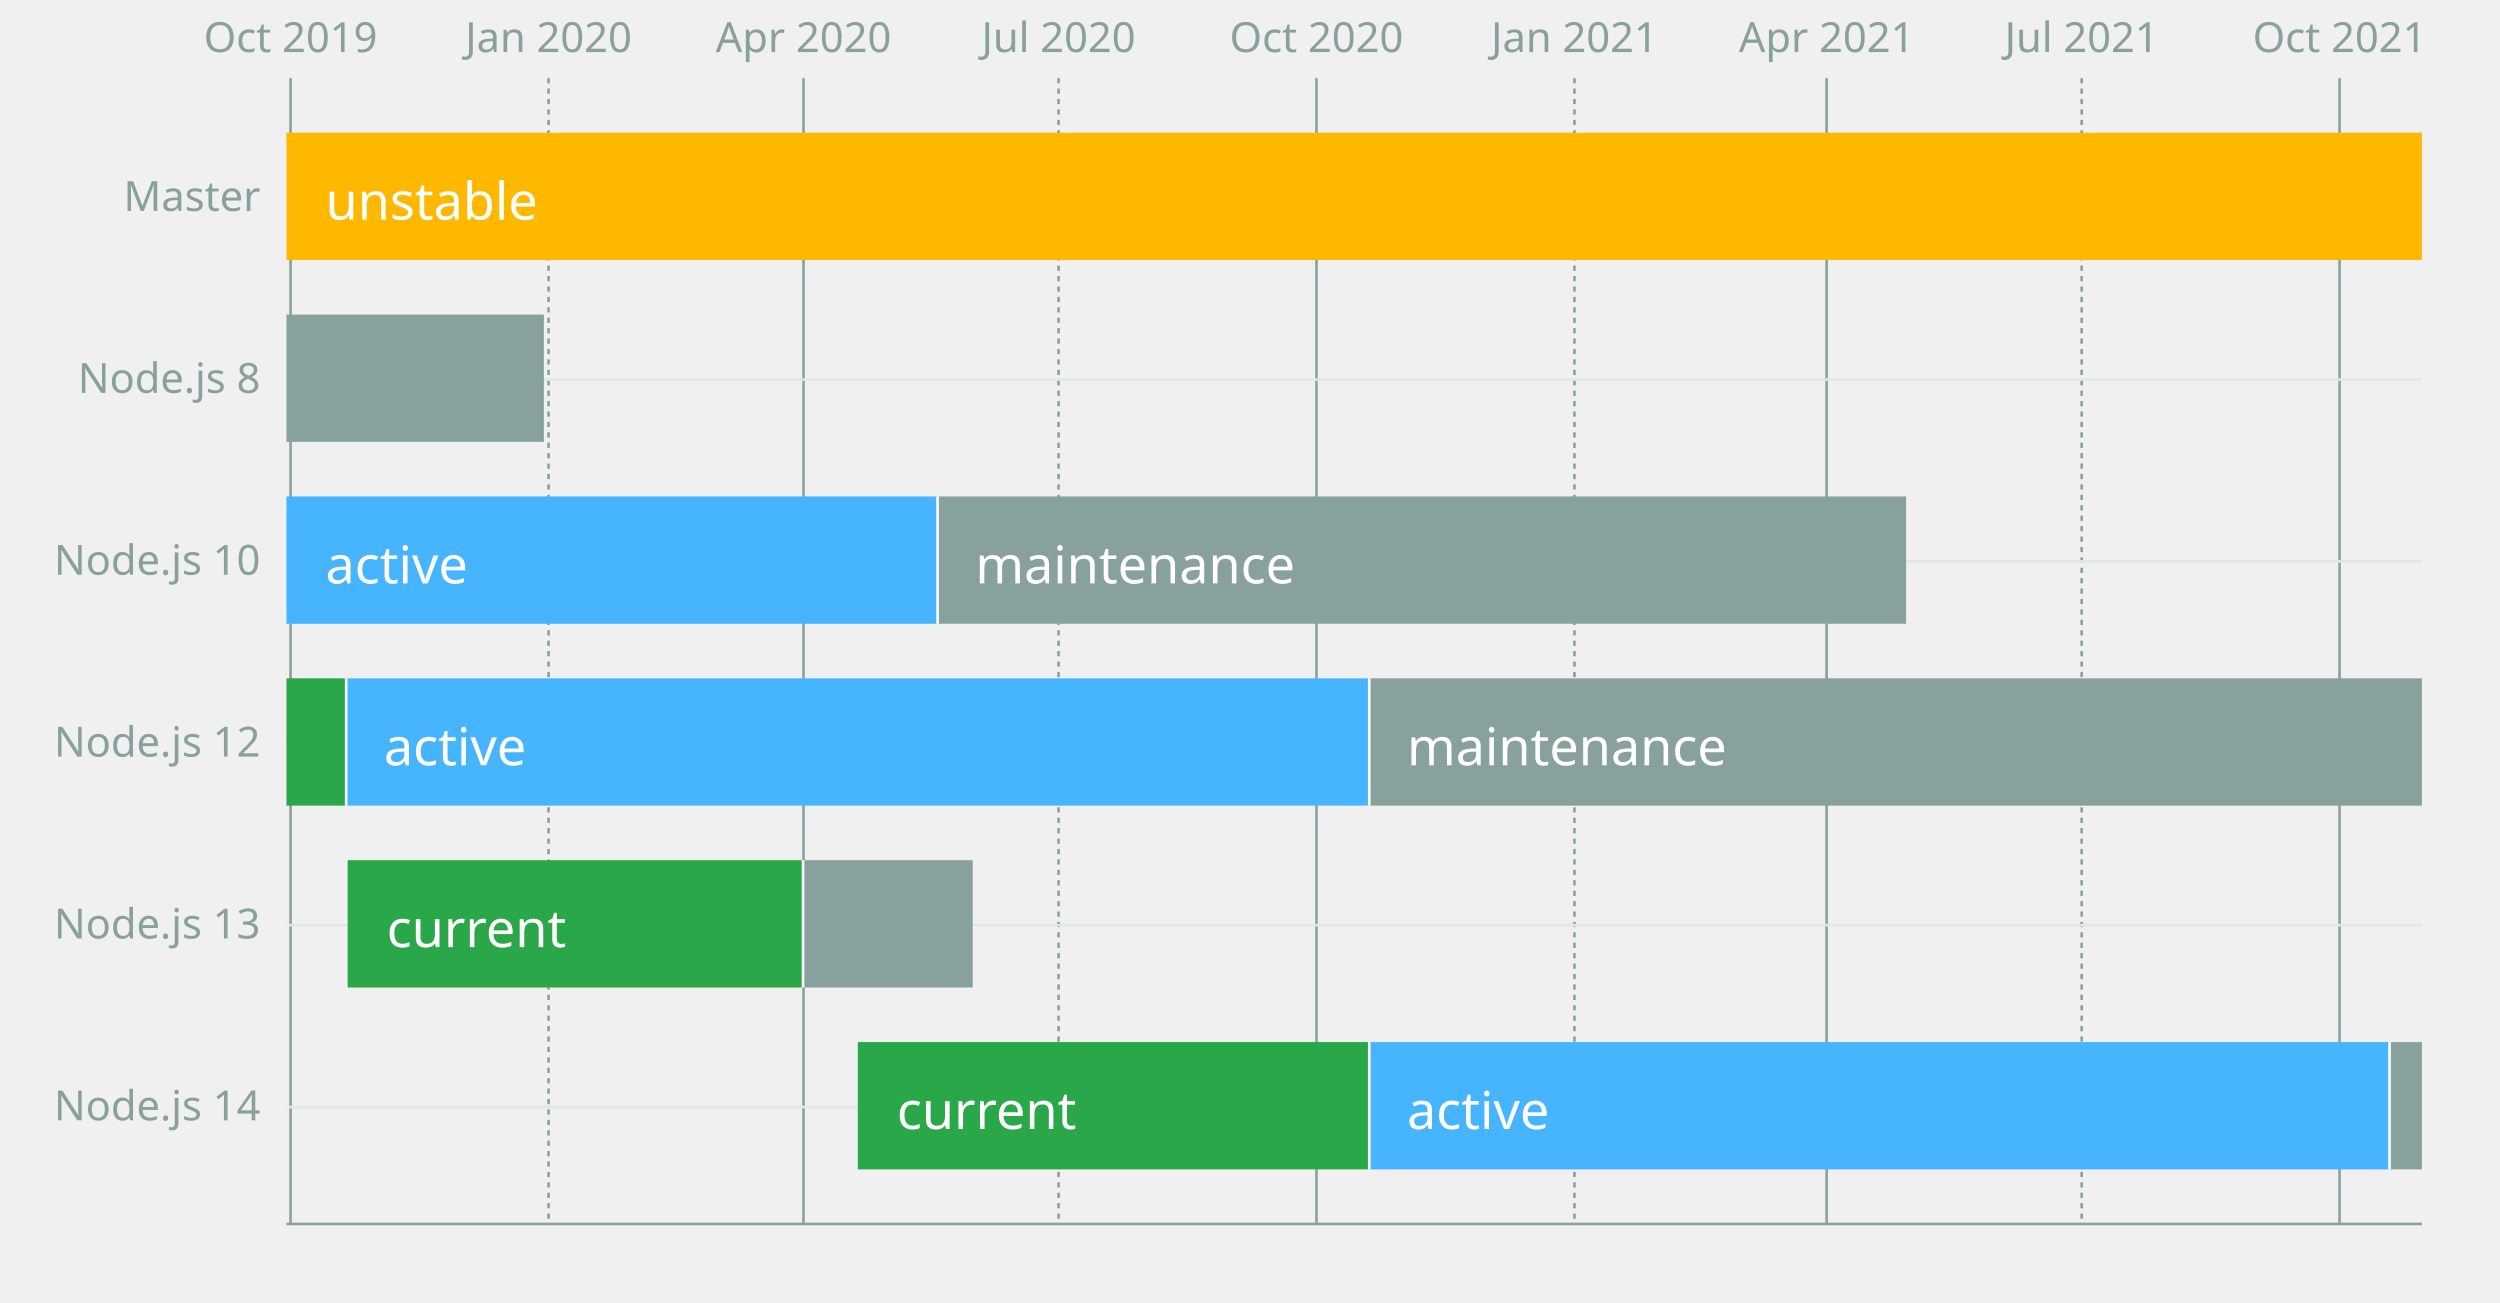
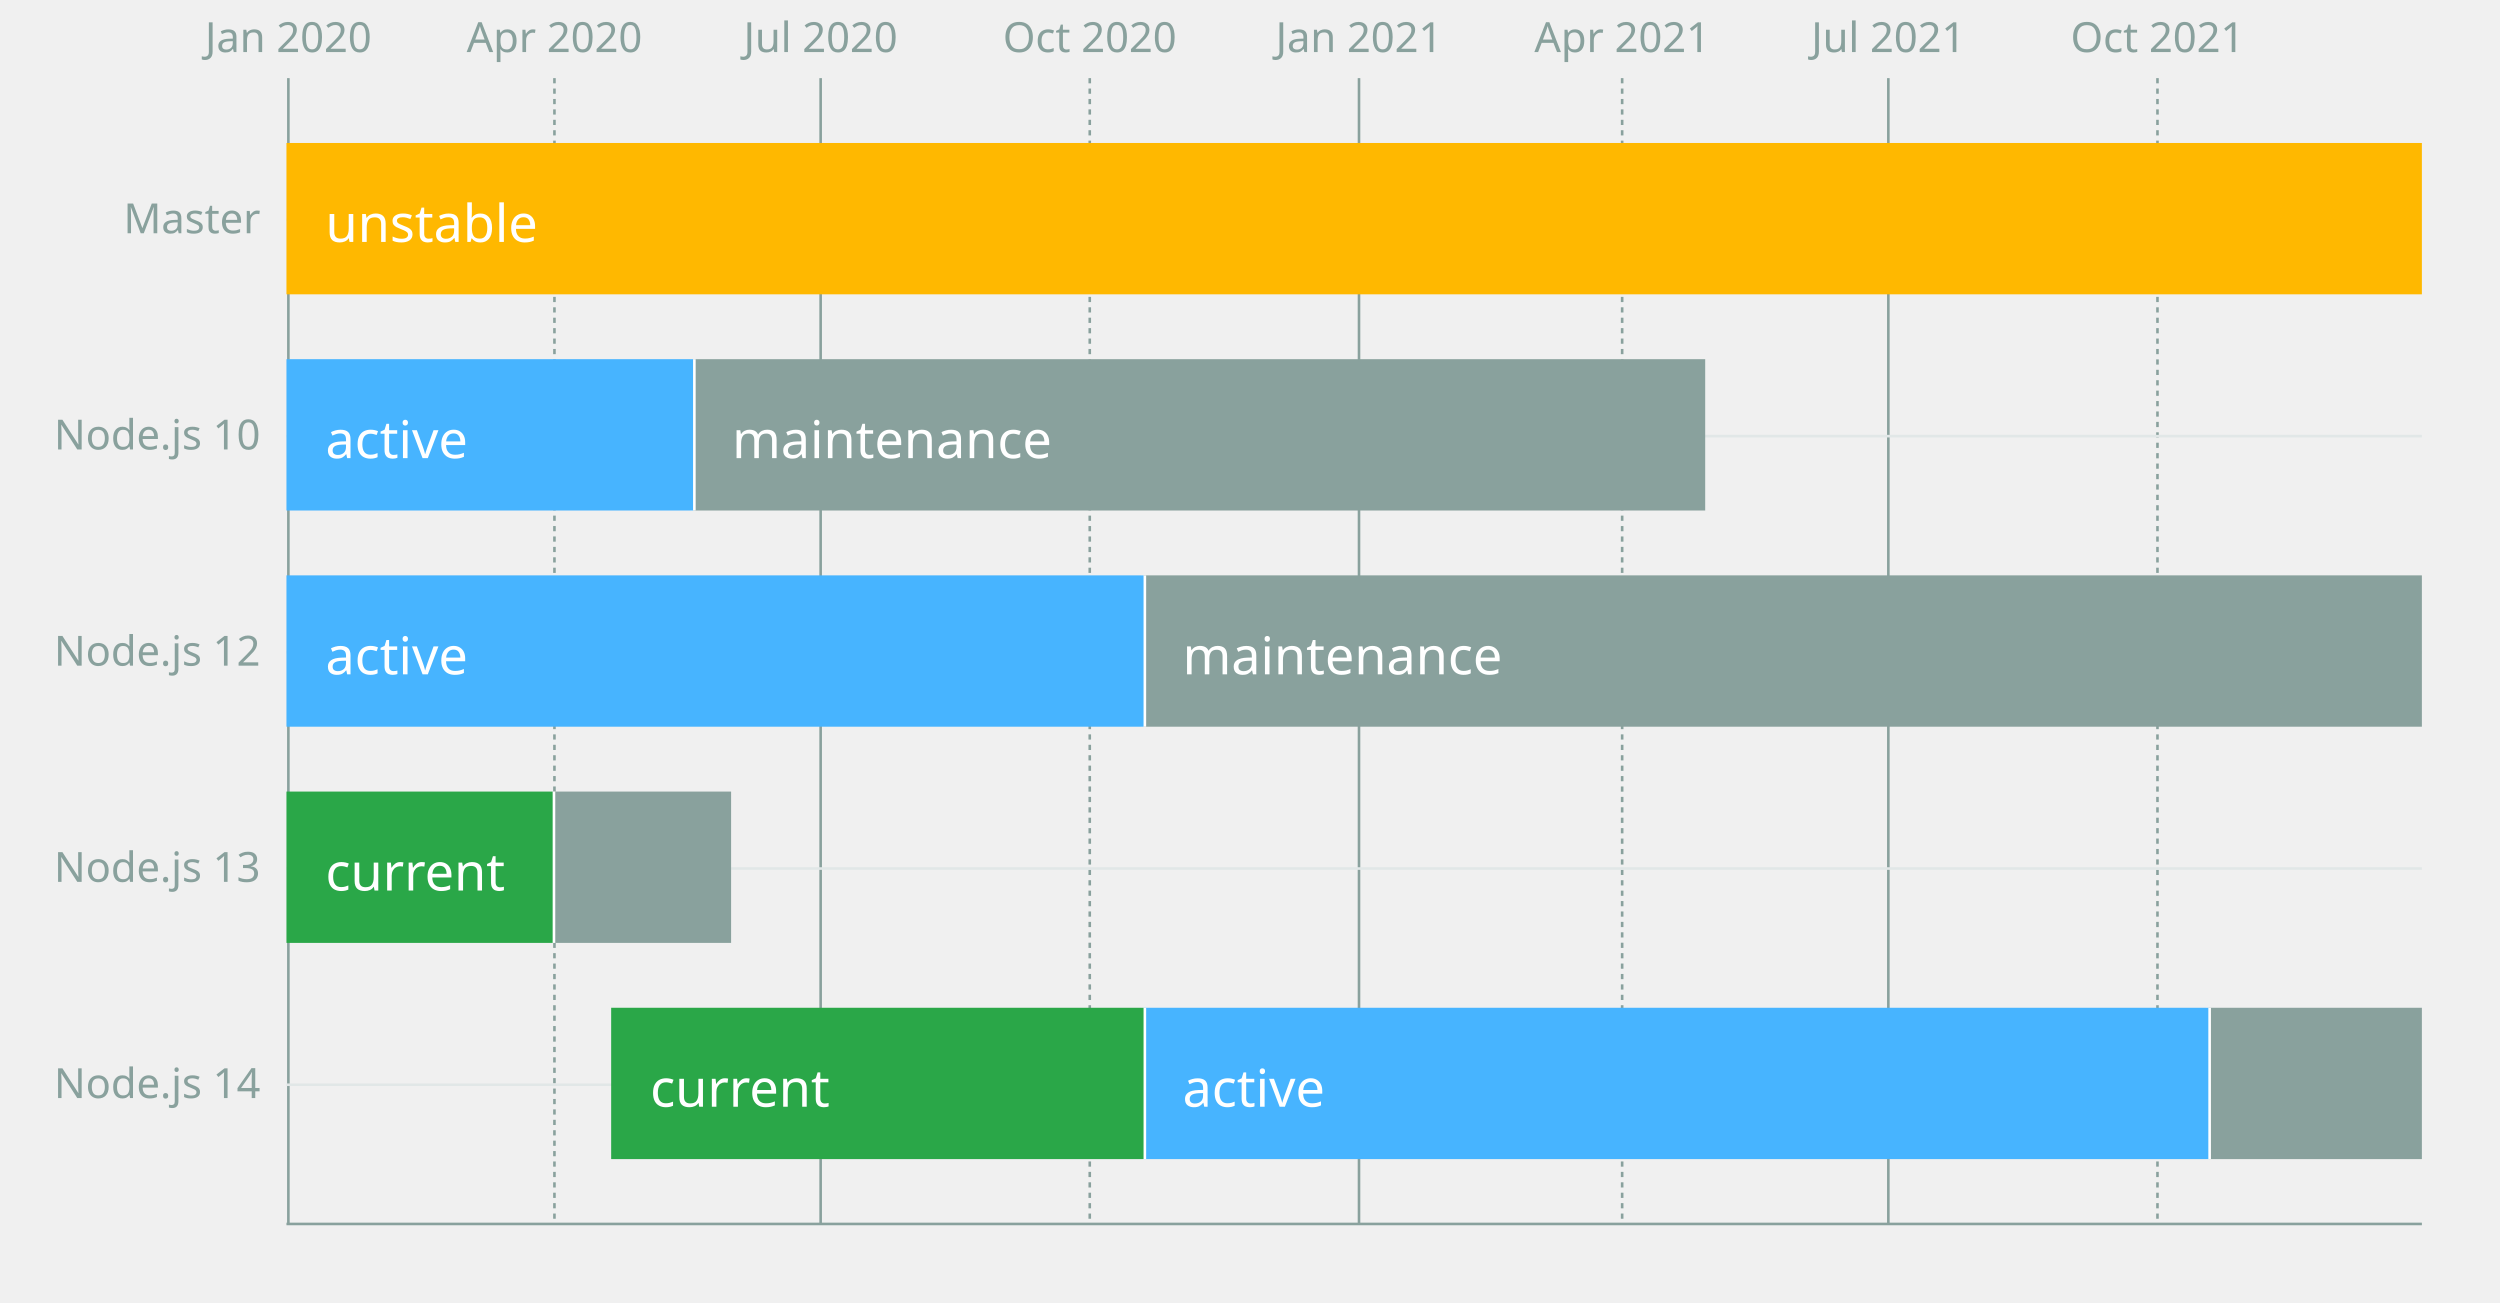
<svg xmlns="http://www.w3.org/2000/svg" width="960" height="500">
  <defs>
    <style>.current{fill:#2aa748}.active{fill:#47b4ff}.maintenance,.tick text{fill:#89a19d}.unstable{fill:#ffb800}.bar-join,.label{fill:#fff}.bar-join.current{display:none}.tick text{font:16px sans-serif}.axis--y .tick text{text-anchor:end}.label{font:20px sans-serif;font-weight:100;text-anchor:start;dominant-baseline:middle;text-transform:uppercase}</style>
  </defs>
  <g id="bar-container">
    <g class="axis axis--x" fill="none" font-size="10" font-family="sans-serif" text-anchor="middle">
      <g class="tick">
-         <path stroke="#89a19d" d="M.5 0v440" transform="translate(111.076 30)" />
-         <text fill="#000" x=".5" dy="-10" transform="translate(111.076 30)">Oct 2019</text>
+         <path stroke="#89a19d" d="M.5 0v440" transform="translate(110.234 30)" />
+         <text fill="#000" x=".5" dy="-10" transform="translate(110.234 30)">Jan 2020</text>
      </g>
      <g class="tick">
-         <path stroke="#89a19d" stroke-dasharray="2,2" d="M.5 0v440" transform="translate(210.145 30)" />
-         <text fill="#000" x=".5" dy="-10" transform="translate(210.145 30)">Jan 2020</text>
+         <path stroke="#89a19d" stroke-dasharray="2,2" d="M.5 0v440" transform="translate(212.406 30)" />
+         <text fill="#000" x=".5" dy="-10" transform="translate(212.406 30)">Apr 2020</text>
      </g>
      <g class="tick">
-         <path stroke="#89a19d" d="M.5 0v440" transform="translate(308.049 30)" />
-         <text fill="#000" x=".5" dy="-10" transform="translate(308.049 30)">Apr 2020</text>
+         <path stroke="#89a19d" d="M.5 0v440" transform="translate(314.626 30)" />
+         <text fill="#000" x=".5" dy="-10" transform="translate(314.626 30)">Jul 2020</text>
      </g>
      <g class="tick">
-         <path stroke="#89a19d" stroke-dasharray="2,2" d="M.5 0v440" transform="translate(405.996 30)" />
-         <text fill="#000" x=".5" dy="-10" transform="translate(405.996 30)">Jul 2020</text>
+         <path stroke="#89a19d" stroke-dasharray="2,2" d="M.5 0v440" transform="translate(417.968 30)" />
+         <text fill="#000" x=".5" dy="-10" transform="translate(417.968 30)">Oct 2020</text>
      </g>
      <g class="tick">
-         <path stroke="#89a19d" d="M.5 0v440" transform="translate(505.02 30)" />
-         <text fill="#000" x=".5" dy="-10" transform="translate(505.02 30)">Oct 2020</text>
+         <path stroke="#89a19d" d="M.5 0v440" transform="translate(521.357 30)" />
+         <text fill="#000" x=".5" dy="-10" transform="translate(521.357 30)">Jan 2021</text>
      </g>
      <g class="tick">
-         <path stroke="#89a19d" stroke-dasharray="2,2" d="M.5 0v440" transform="translate(604.09 30)" />
-         <text fill="#000" x=".5" dy="-10" transform="translate(604.09 30)">Jan 2021</text>
+         <path stroke="#89a19d" stroke-dasharray="2,2" d="M.5 0v440" transform="translate(622.406 30)" />
+         <text fill="#000" x=".5" dy="-10" transform="translate(622.406 30)">Apr 2021</text>
      </g>
      <g class="tick">
-         <path stroke="#89a19d" d="M.5 0v440" transform="translate(700.917 30)" />
-         <text fill="#000" x=".5" dy="-10" transform="translate(700.917 30)">Apr 2021</text>
+         <path stroke="#89a19d" d="M.5 0v440" transform="translate(724.626 30)" />
+         <text fill="#000" x=".5" dy="-10" transform="translate(724.626 30)">Jul 2021</text>
      </g>
      <g class="tick">
-         <path stroke="#89a19d" stroke-dasharray="2,2" d="M.5 0v440" transform="translate(798.865 30)" />
-         <text fill="#000" x=".5" dy="-10" transform="translate(798.865 30)">Jul 2021</text>
-       </g>
-       <g class="tick">
-         <path stroke="#89a19d" d="M.5 0v440" transform="translate(897.889 30)" />
-         <text fill="#000" x=".5" dy="-10" transform="translate(897.889 30)">Oct 2021</text>
+         <path stroke="#89a19d" stroke-dasharray="2,2" d="M.5 0v440" transform="translate(827.968 30)" />
+         <text fill="#000" x=".5" dy="-10" transform="translate(827.968 30)">Oct 2021</text>
      </g>
    </g>
    <g class="axis axis--y" fill="none" font-size="10" font-family="sans-serif">
      <g class="tick">
-         <path stroke="#e1e7e7" d="M0 .5h820" transform="translate(110 75.397)" />
-         <text fill="#000" y=".5" dy=".32em" dx="-10" transform="translate(110 75.397)">Master</text>
+         <path stroke="#e1e7e7" d="M0 .5h820" transform="translate(110 83.962)" />
+         <text fill="#000" y=".5" dy=".32em" dx="-10" transform="translate(110 83.962)">Master</text>
      </g>
      <g class="tick">
-         <path stroke="#e1e7e7" d="M0 .5h820" transform="translate(110 145.238)" />
-         <text fill="#000" y=".5" dy=".32em" dx="-10" transform="translate(110 145.238)">Node.js 8</text>
+         <path stroke="#e1e7e7" d="M0 .5h820" transform="translate(110 166.981)" />
+         <text fill="#000" y=".5" dy=".32em" dx="-10" transform="translate(110 166.981)">Node.js 10</text>
      </g>
      <g class="tick">
-         <path stroke="#e1e7e7" d="M0 .5h820" transform="translate(110 215.08)" />
-         <text fill="#000" y=".5" dy=".32em" dx="-10" transform="translate(110 215.08)">Node.js 10</text>
+         <path stroke="#e1e7e7" d="M0 .5h820" transform="translate(110 250)" />
+         <text fill="#000" y=".5" dy=".32em" dx="-10" transform="translate(110 250)">Node.js 12</text>
      </g>
      <g class="tick">
-         <path stroke="#e1e7e7" d="M0 .5h820" transform="translate(110 284.92)" />
-         <text fill="#000" y=".5" dy=".32em" dx="-10" transform="translate(110 284.92)">Node.js 12</text>
+         <path stroke="#e1e7e7" d="M0 .5h820" transform="translate(110 333.019)" />
+         <text fill="#000" y=".5" dy=".32em" dx="-10" transform="translate(110 333.019)">Node.js 13</text>
      </g>
      <g class="tick">
-         <path stroke="#e1e7e7" d="M0 .5h820" transform="translate(110 354.762)" />
-         <text fill="#000" y=".5" dy=".32em" dx="-10" transform="translate(110 354.762)">Node.js 13</text>
-       </g>
-       <g class="tick">
-         <path stroke="#e1e7e7" d="M0 .5h820" transform="translate(110 424.603)" />
-         <text fill="#000" y=".5" dy=".32em" dx="-10" transform="translate(110 424.603)">Node.js 14</text>
+         <path stroke="#e1e7e7" d="M0 .5h820" transform="translate(110 416.038)" />
+         <text fill="#000" y=".5" dy=".32em" dx="-10" transform="translate(110 416.038)">Node.js 14</text>
      </g>
      <path stroke="#89a19d" d="M0 440h820" transform="translate(110 30)" />
    </g>
-     <path class="bar unstable" d="M0 20.952h820v48.889H0z" transform="translate(110 30)" />
-     <text class="label" x="15" y="47.397" transform="translate(110 30)">unstable</text>
-     <path class="bar maintenance" d="M0 90.794h98.845v48.889H0zM249.534 160.635h372.417v48.889H249.534z" transform="translate(110 30)" />
-     <path class="bar-join maintenance" d="M248.534 160.635h2v48.889h-2z" transform="translate(110 30)" />
-     <text class="label" x="264.534" y="187.079" transform="translate(110 30)">maintenance</text>
-     <path class="bar active" d="M0 160.635h249.534v48.889H0z" transform="translate(110 30)" />
-     <text class="label" x="15" y="187.079" transform="translate(110 30)">active</text>
-     <path class="bar maintenance" d="M415.292 230.476H820v48.889H415.292z" transform="translate(110 30)" />
-     <path class="bar-join maintenance" d="M414.292 230.476h2v48.889h-2z" transform="translate(110 30)" />
-     <text class="label" x="430.292" y="256.921" transform="translate(110 30)">maintenance</text>
-     <path class="bar active" d="M22.424 230.476h392.868v48.889H22.424z" transform="translate(110 30)" />
-     <path class="bar-join active" d="M21.424 230.476h2v48.889h-2z" transform="translate(110 30)" />
-     <text class="label" x="37.424" y="256.921" transform="translate(110 30)">active</text>
+     <path class="bar unstable" d="M0 24.906h820v58.113H0z" transform="translate(110 30)" />
+     <text class="label" x="15" y="55.962" transform="translate(110 30)">unstable</text>
+     <path class="bar maintenance" d="M156.137 107.925h388.658v58.113H156.137z" transform="translate(110 30)" />
+     <path class="bar-join maintenance" d="M155.137 107.925h2v58.113h-2z" transform="translate(110 30)" />
+     <text class="label" x="171.137" y="138.981" transform="translate(110 30)">maintenance</text>
+     <path class="bar active" d="M0 107.925h156.137v58.113H0z" transform="translate(110 30)" />
+     <text class="label" x="15" y="138.981" transform="translate(110 30)">active</text>
+     <path class="bar maintenance" d="M329.123 190.943H820v58.113H329.123z" transform="translate(110 30)" />
+     <path class="bar-join maintenance" d="M328.123 190.943h2v58.113h-2z" transform="translate(110 30)" />
+     <text class="label" x="344.123" y="222" transform="translate(110 30)">maintenance</text>
    <g>
-       <path class="bar current" d="M0 230.476h22.424v48.889H0z" transform="translate(110 30)" />
+       <path class="bar active" d="M0 190.943h329.123v58.113H0z" transform="translate(110 30)" />
+       <text class="label" x="15" y="222" transform="translate(110 30)">active</text>
    </g>
    <g>
-       <path class="bar maintenance" d="M197.869 300.317h65.657v48.889h-65.657z" transform="translate(110 30)" />
-       <path class="bar-join maintenance" d="M196.869 300.317h2v48.889h-2z" transform="translate(110 30)" />
+       <path class="bar maintenance" d="M102.219 273.962h68.521v58.113h-68.521z" transform="translate(110 30)" />
+       <path class="bar-join maintenance" d="M101.219 273.962h2v58.113h-2z" transform="translate(110 30)" />
    </g>
    <g>
-       <path class="bar current" d="M23.5 300.317h174.369v48.889H23.5z" transform="translate(110 30)" />
-       <text class="label" x="38.5" y="326.762" transform="translate(110 30)">current</text>
+       <path class="bar current" d="M0 273.962h102.219v58.113H0z" transform="translate(110 30)" />
+       <text class="label" x="15" y="305.019" transform="translate(110 30)">current</text>
    </g>
    <g>
-       <path class="bar maintenance" d="M807.084 370.159H820v48.889h-12.916z" transform="translate(110 30)" />
-       <path class="bar-join maintenance" d="M806.084 370.159h2v48.889h-2z" transform="translate(110 30)" />
+       <path class="bar maintenance" d="M738 356.981h82v58.113h-82z" transform="translate(110 30)" />
+       <path class="bar-join maintenance" d="M737 356.981h2v58.113h-2z" transform="translate(110 30)" />
    </g>
    <g>
-       <path class="bar active" d="M415.292 370.159h391.792v48.889H415.292z" transform="translate(110 30)" />
-       <path class="bar-join active" d="M414.292 370.159h2v48.889h-2z" transform="translate(110 30)" />
-       <text class="label" x="430.292" y="396.603" transform="translate(110 30)">active</text>
+       <path class="bar active" d="M329.123 356.981H738v58.113H329.123z" transform="translate(110 30)" />
+       <path class="bar-join active" d="M328.123 356.981h2v58.113h-2z" transform="translate(110 30)" />
+       <text class="label" x="344.123" y="388.038" transform="translate(110 30)">active</text>
    </g>
    <g>
-       <path class="bar current" d="M219.396 370.159h195.896v48.889H219.396z" transform="translate(110 30)" />
-       <text class="label" x="234.396" y="396.603" transform="translate(110 30)">current</text>
+       <path class="bar current" d="M124.685 356.981h204.438v58.113H124.685z" transform="translate(110 30)" />
+       <text class="label" x="139.685" y="388.038" transform="translate(110 30)">current</text>
    </g>
  </g>
</svg>
